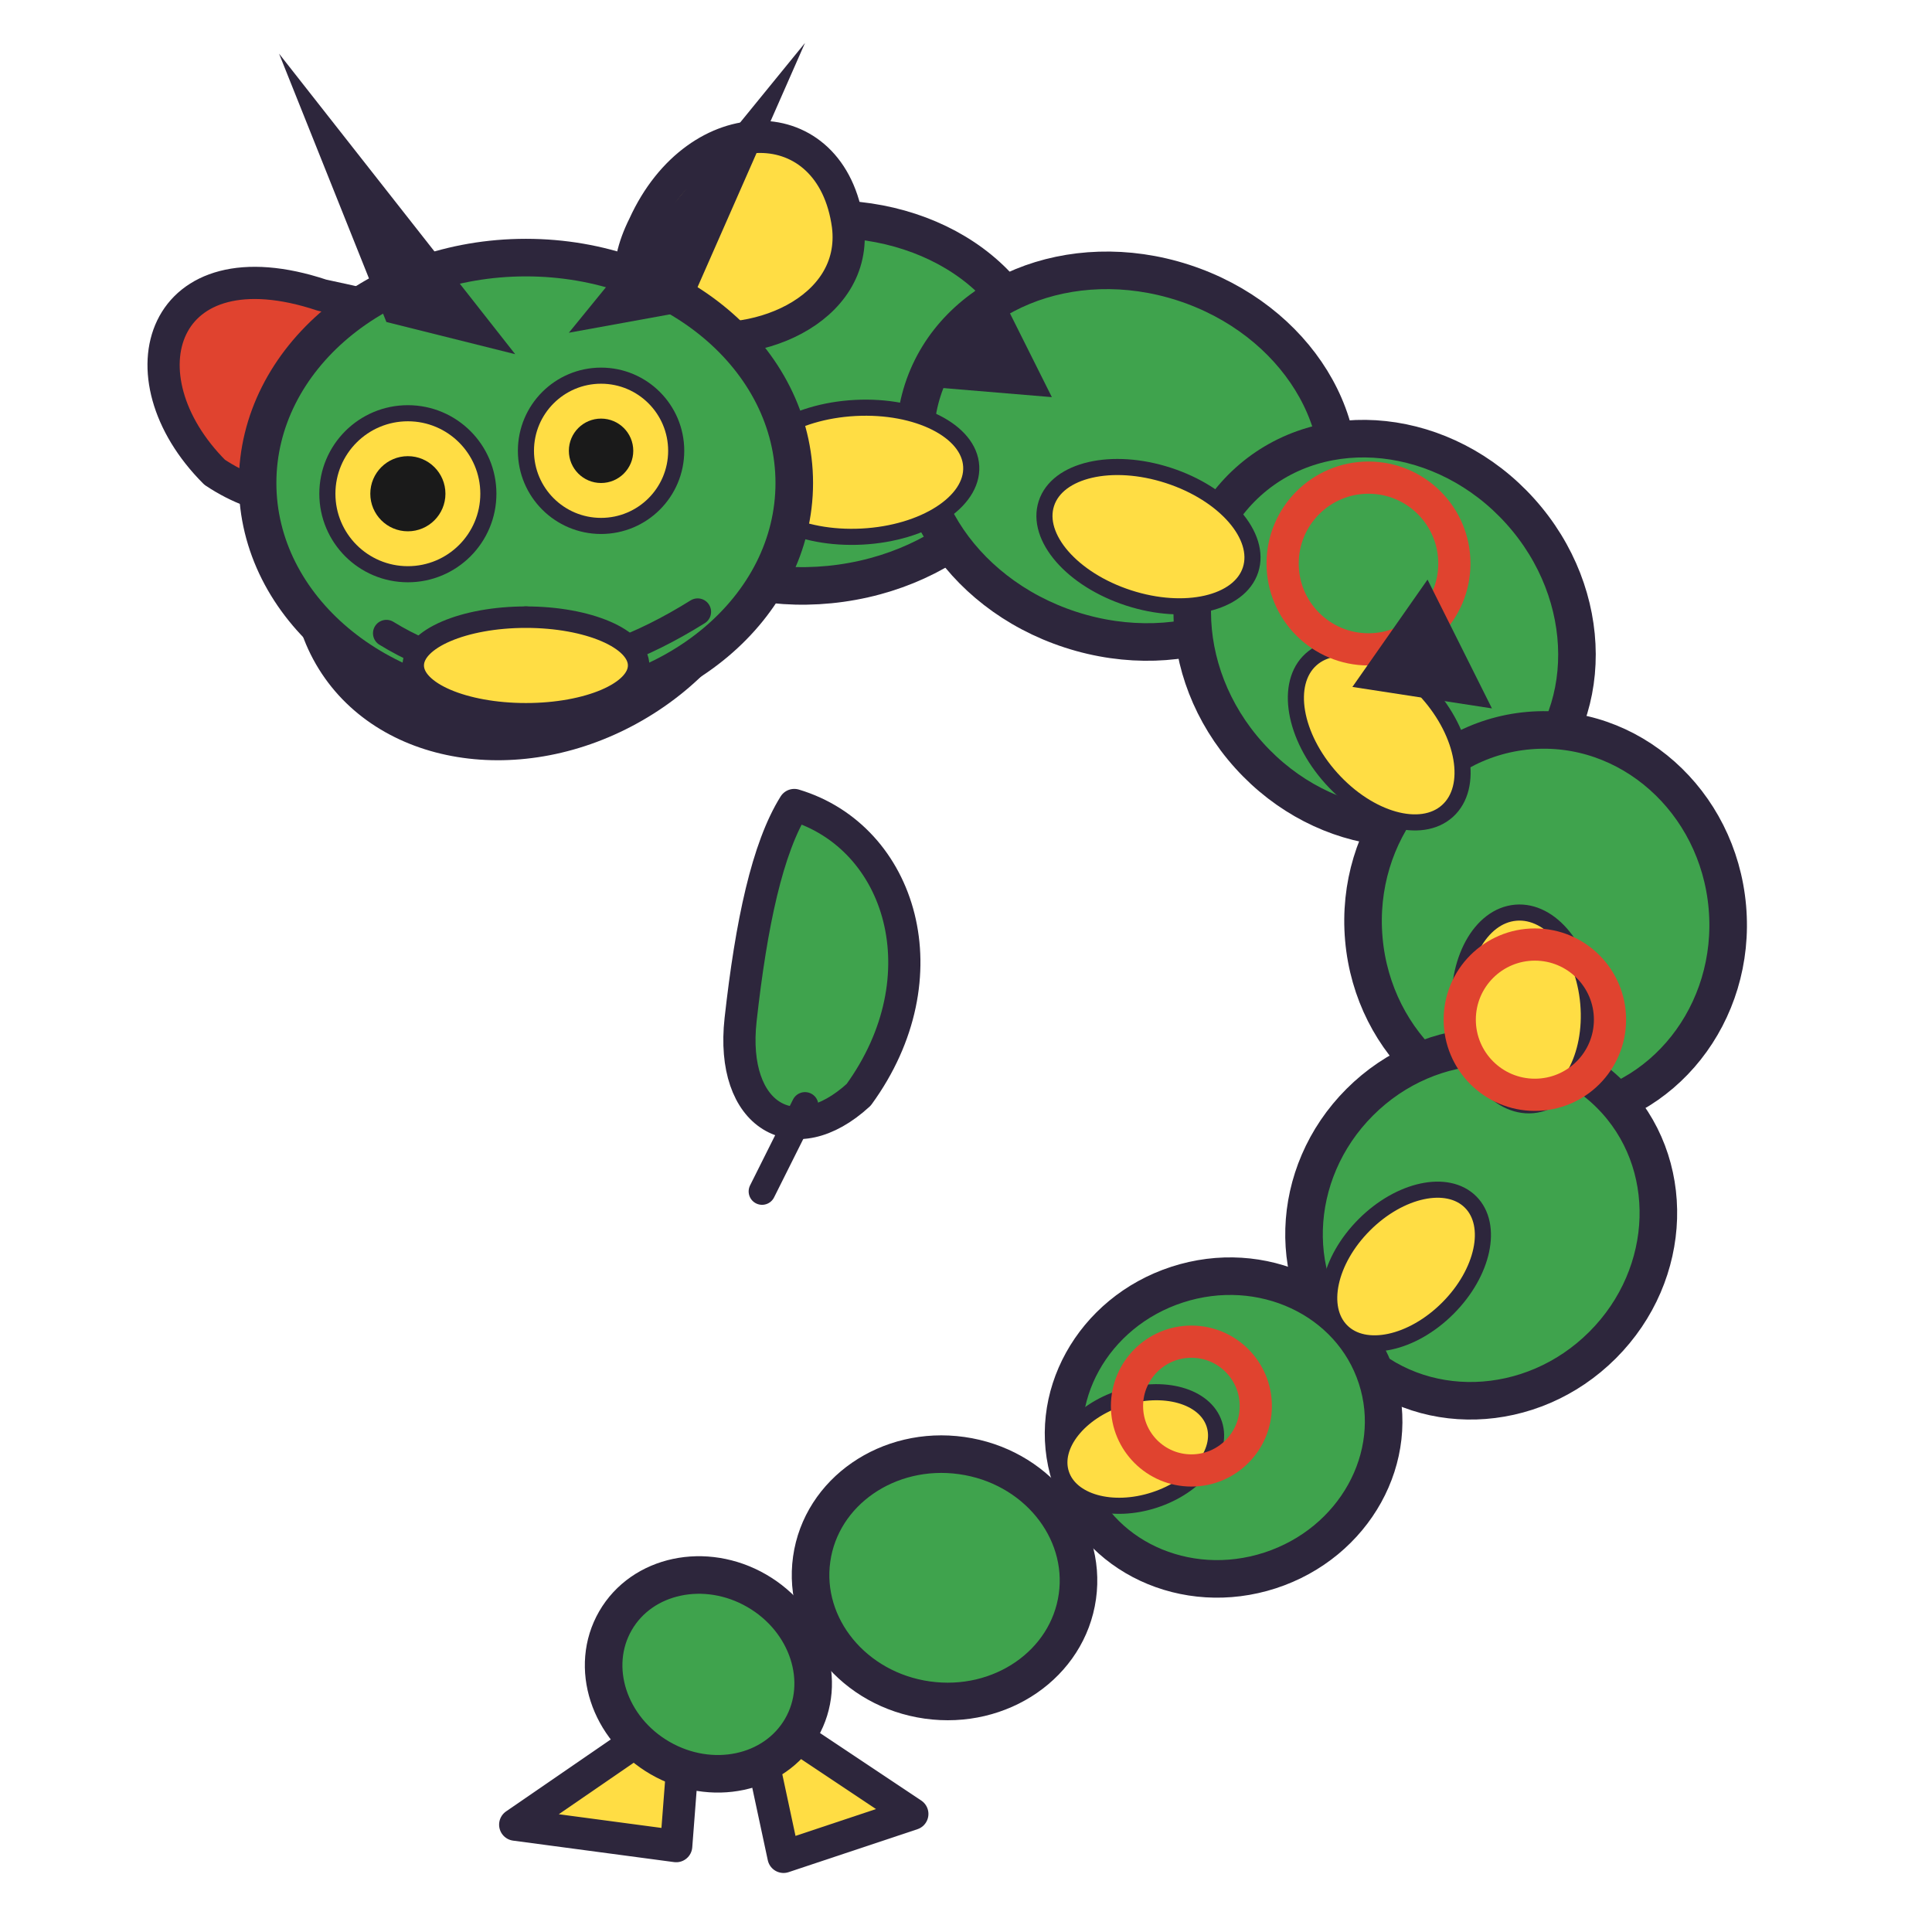
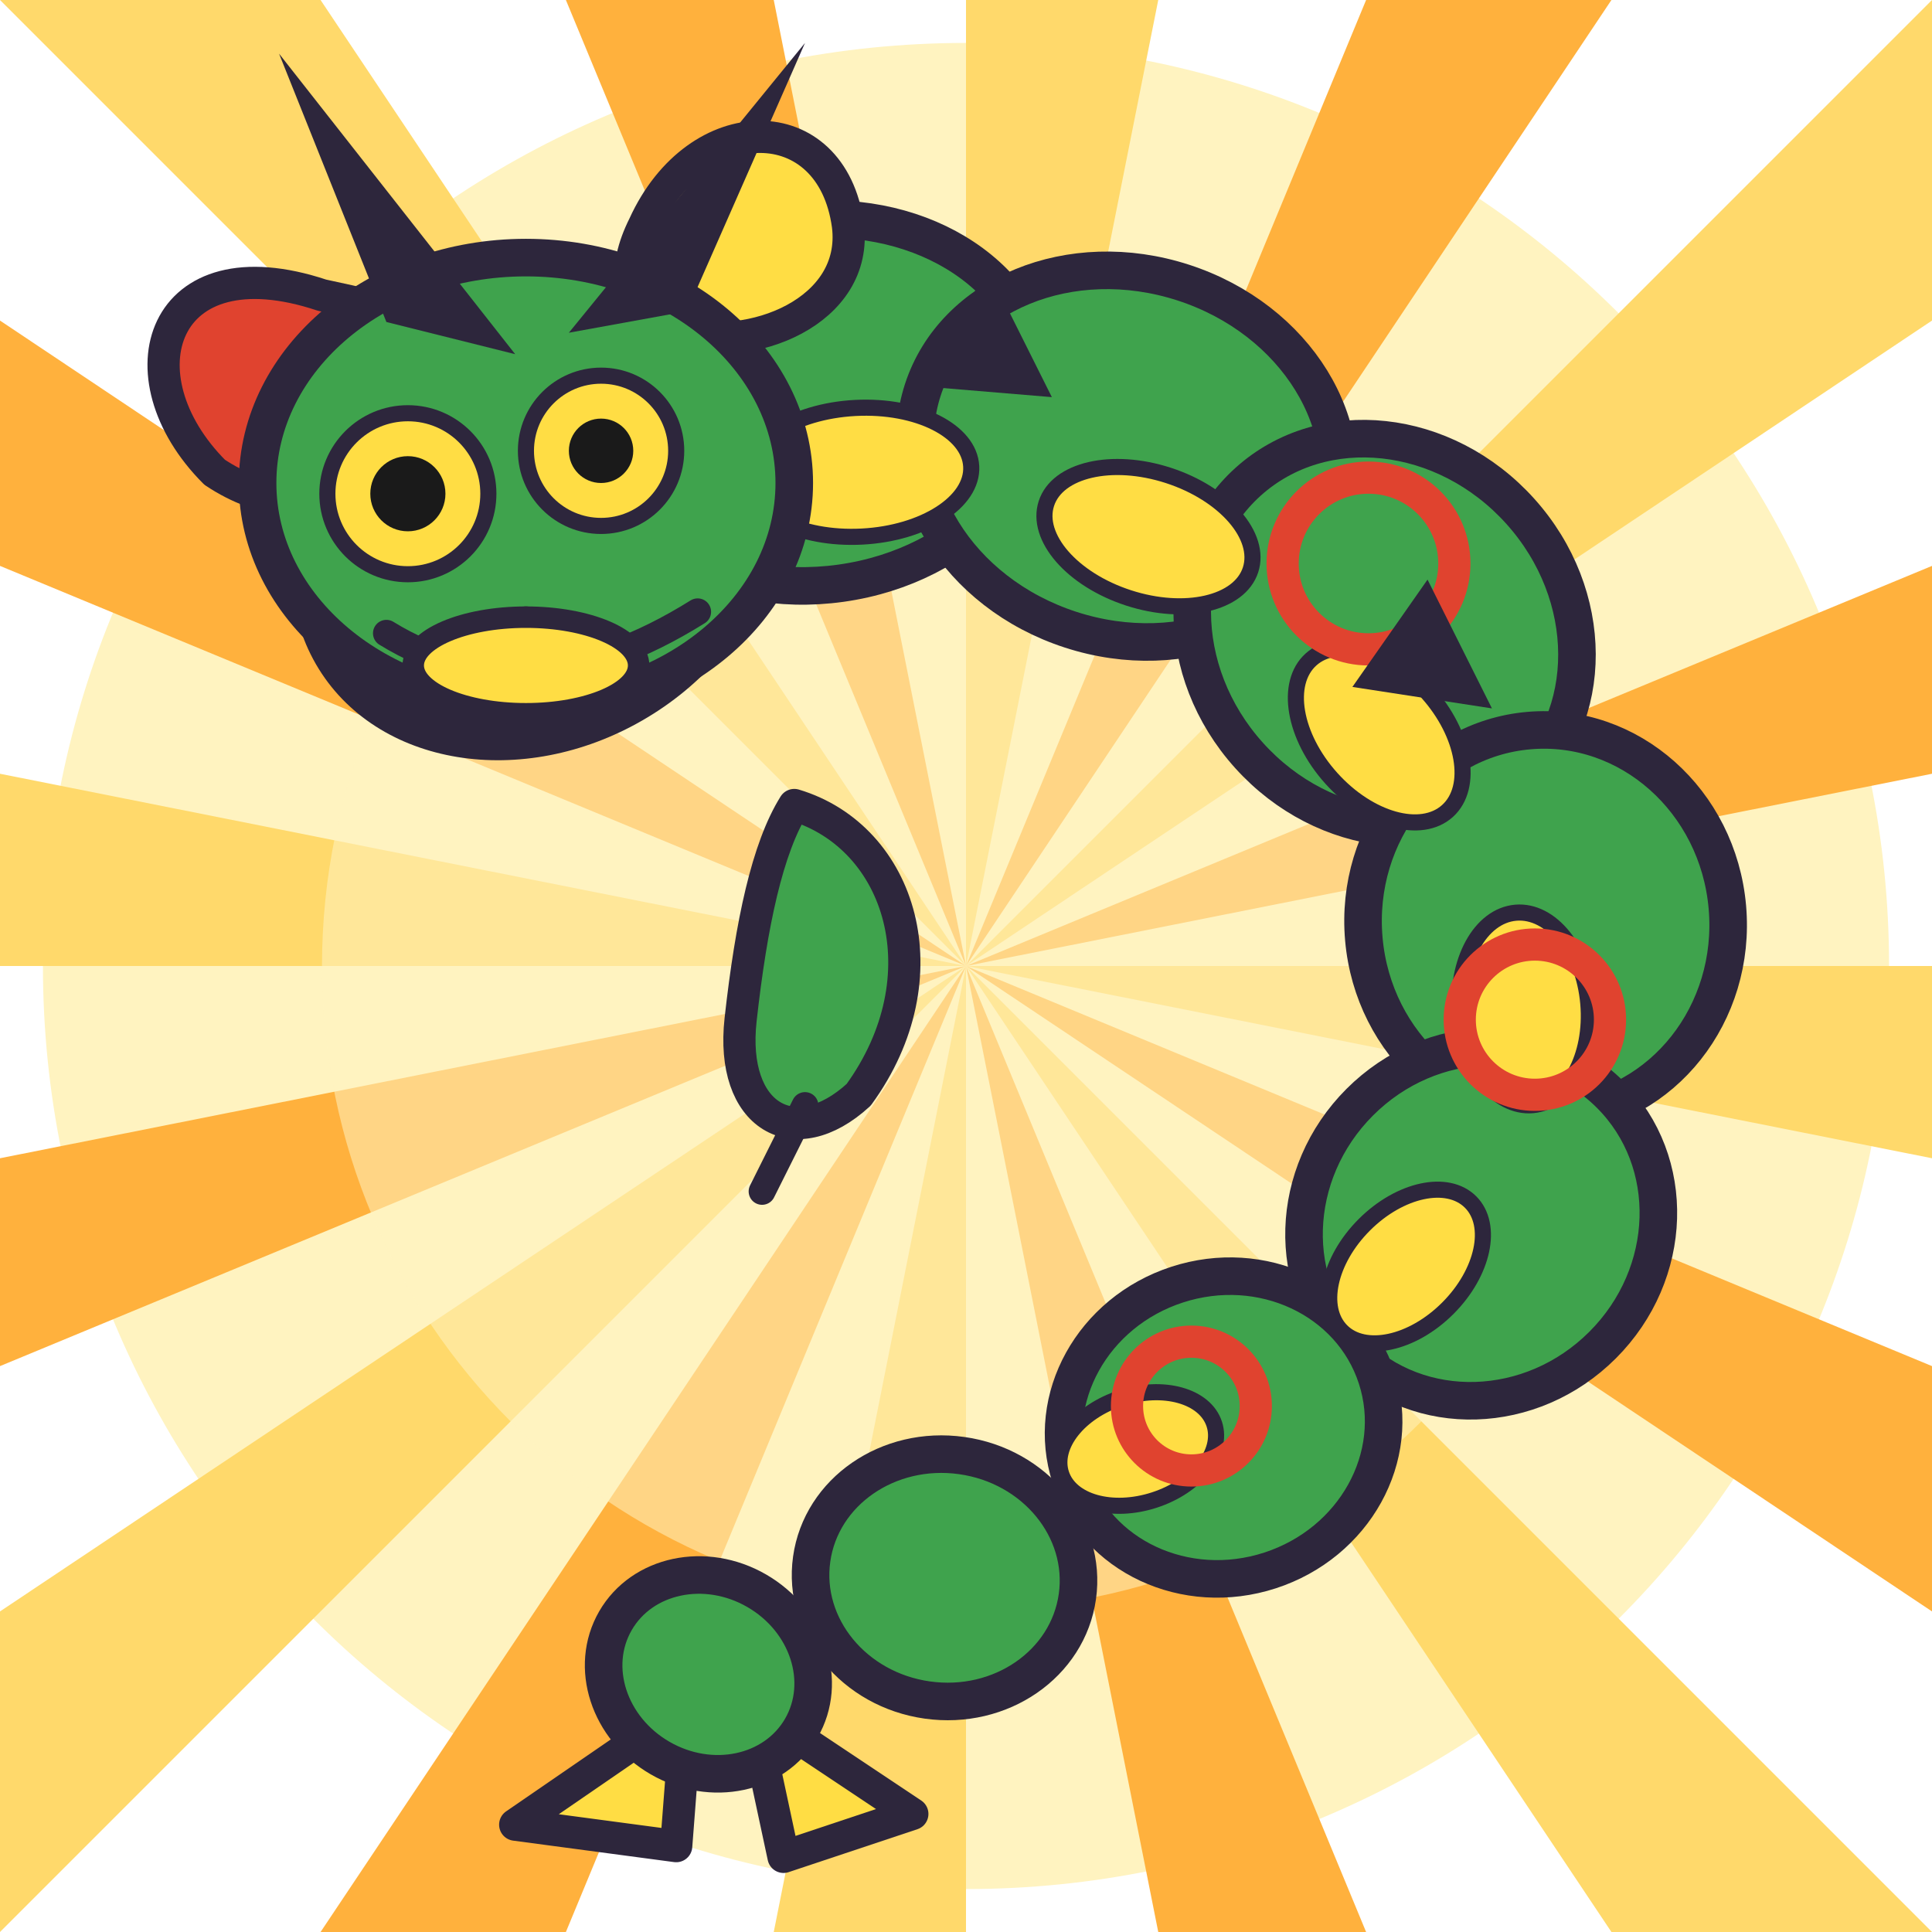
<svg xmlns="http://www.w3.org/2000/svg" viewBox="0 0 360 360">
+   <g id="mega-burst">
+     <circle cx="180" cy="180" r="172" fill="#fff3c0" />
+     <polygon points="180,180 450.0,180.0 444.8,232.7" fill="#ffd96b" />
+     <polygon points="180,180 429.4,283.3 404.5,330.0" fill="#ffb13d" />
+     <polygon points="180,180 370.9,370.9 330.0,404.5" fill="#ffd96b" />
+     <polygon points="180,180 283.3,429.4 232.7,444.8" fill="#ffb13d" />
+     <polygon points="180,180 180.0,450.0 127.3,444.8" fill="#ffd96b" />
+     <polygon points="180,180 76.7,429.4 30.0,404.5" fill="#ffb13d" />
+     <polygon points="180,180 -10.9,370.9 -44.5,330.0" fill="#ffd96b" />
+     <polygon points="180,180 -69.4,283.3 -84.8,232.7" fill="#ffb13d" />
+     <polygon points="180,180 -90.0,180.0 -84.8,127.3" fill="#ffd96b" />
+     <polygon points="180,180 -69.4,76.7 -44.5,30.0" fill="#ffb13d" />
+     <polygon points="180,180 -10.9,-10.9 30.0,-44.5" fill="#ffd96b" />
+     <polygon points="180,180 76.7,-69.4 127.3,-84.8" fill="#ffb13d" />
+     <polygon points="180,180 180.0,-90.0 232.7,-84.8" fill="#ffd96b" />
+     <polygon points="180,180 283.3,-69.4 330.0,-44.5" fill="#ffb13d" />
+     <polygon points="180,180 370.9,-10.9 404.5,30.0" fill="#ffd96b" />
+     <polygon points="180,180 429.4,76.7 444.8,127.3" fill="#ffb13d" />
+     <circle cx="180" cy="180" r="120" fill="#fff3c0" opacity="0.55" />
+   </g>
  <polygon points="128,318 96,340 126,344" fill="#ffdd44" stroke="#2d263c" stroke-width="6" stroke-linejoin="round" />
  <polygon points="140,318 170,338 146,346" fill="#ffdd44" stroke="#2d263c" stroke-width="6" stroke-linejoin="round" />
  <ellipse cx="100" cy="100" rx="44" ry="36" transform="rotate(-30 100 100)" fill="#3fa34d" stroke="#2d263c" stroke-width="7" />
  <ellipse cx="152" cy="75" rx="42" ry="34" transform="rotate(-8 152 75)" fill="#3fa34d" stroke="#2d263c" stroke-width="7" />
  <ellipse cx="210" cy="85" rx="40" ry="34" transform="rotate(18 210 85)" fill="#3fa34d" stroke="#2d263c" stroke-width="7" />
  <ellipse cx="258" cy="118" rx="38" ry="34" transform="rotate(48 258 118)" fill="#3fa34d" stroke="#2d263c" stroke-width="7" />
  <ellipse cx="288" cy="172" rx="36" ry="34" transform="rotate(85 288 172)" fill="#3fa34d" stroke="#2d263c" stroke-width="7" />
  <ellipse cx="276" cy="228" rx="34" ry="32" transform="rotate(135 276 228)" fill="#3fa34d" stroke="#2d263c" stroke-width="7" />
  <ellipse cx="228" cy="266" rx="30" ry="28" transform="rotate(162 228 266)" fill="#3fa34d" stroke="#2d263c" stroke-width="7" />
  <ellipse cx="176" cy="294" rx="25" ry="23" transform="rotate(-172 176 294)" fill="#3fa34d" stroke="#2d263c" stroke-width="7" />
  <ellipse cx="132" cy="312" rx="20" ry="18" transform="rotate(-150 132 312)" fill="#3fa34d" stroke="#2d263c" stroke-width="7" />
  <ellipse cx="112" cy="114" rx="21" ry="13" transform="rotate(-20 112 114)" fill="#ffdd44" stroke="#2d263c" stroke-width="3" />
  <ellipse cx="160" cy="88" rx="21" ry="12" transform="rotate(-3 160 88)" fill="#ffdd44" stroke="#2d263c" stroke-width="3" />
  <ellipse cx="214" cy="100" rx="20" ry="12" transform="rotate(18 214 100)" fill="#ffdd44" stroke="#2d263c" stroke-width="3" />
  <ellipse cx="257" cy="137" rx="19" ry="12" transform="rotate(48 257 137)" fill="#ffdd44" stroke="#2d263c" stroke-width="3" />
  <ellipse cx="284" cy="188" rx="18" ry="12" transform="rotate(85 284 188)" fill="#ffdd44" stroke="#2d263c" stroke-width="3" />
  <ellipse cx="262" cy="236" rx="17" ry="11" transform="rotate(135 262 236)" fill="#ffdd44" stroke="#2d263c" stroke-width="3" />
  <ellipse cx="212" cy="270" rx="15" ry="10" transform="rotate(162 212 270)" fill="#ffdd44" stroke="#2d263c" stroke-width="3" />
  <circle cx="255" cy="105" r="16" fill="none" stroke="#e0432f" stroke-width="6" />
  <circle cx="286" cy="190" r="14" fill="none" stroke="#e0432f" stroke-width="6" />
  <circle cx="222" cy="262" r="12" fill="none" stroke="#e0432f" stroke-width="6" />
  <polygon points="172,72 184,50 196,74" fill="#2d263c" />
  <polygon points="252,128 266,108 278,132" fill="#2d263c" />
  <path d="M148,150 C168,156 176,182 160,204 C148,215 136,208 138,190 C140,172 143,158 148,150 Z" fill="#3fa34d" stroke="#2d263c" stroke-width="6" stroke-linejoin="round" />
  <line x1="150" y1="206" x2="142" y2="222" stroke="#2d263c" stroke-width="5" stroke-linecap="round" />
  <path d="M60,55 C30,45 22,70 40,88 C58,100 78,90 82,72 C84,60 74,58 60,55 Z" fill="#e0432f" stroke="#2d263c" stroke-width="6" stroke-linejoin="round" />
  <path d="M120,42 C130,20 155,20 158,42 C160,58 140,66 126,62 C116,58 116,50 120,42 Z" fill="#ffdd44" stroke="#2d263c" stroke-width="6" stroke-linejoin="round" />
  <ellipse cx="98" cy="90" rx="50" ry="42" fill="#3fa34d" stroke="#2d263c" stroke-width="7" />
  <polygon points="72,60 52,10 96,66" fill="#2d263c" />
  <polygon points="128,58 150,8 106,62" fill="#2d263c" />
  <circle cx="76" cy="92" r="15" fill="#ffdd44" stroke="#2d263c" stroke-width="3" />
  <circle cx="112" cy="84" r="14" fill="#ffdd44" stroke="#2d263c" stroke-width="3" />
  <circle cx="76" cy="92" r="7" fill="#1a1a1a" />
  <circle cx="112" cy="84" r="6" fill="#1a1a1a" />
  <circle cx="98" cy="116" r="3" fill="#1a1a1a" />
  <path d="M72,118 Q98,134 130,114" fill="none" stroke="#2d263c" stroke-width="5" stroke-linecap="round" />
  <ellipse cx="98" cy="124" rx="21" ry="9" fill="#ffdd44" stroke="#2d263c" stroke-width="4" />
</svg>
